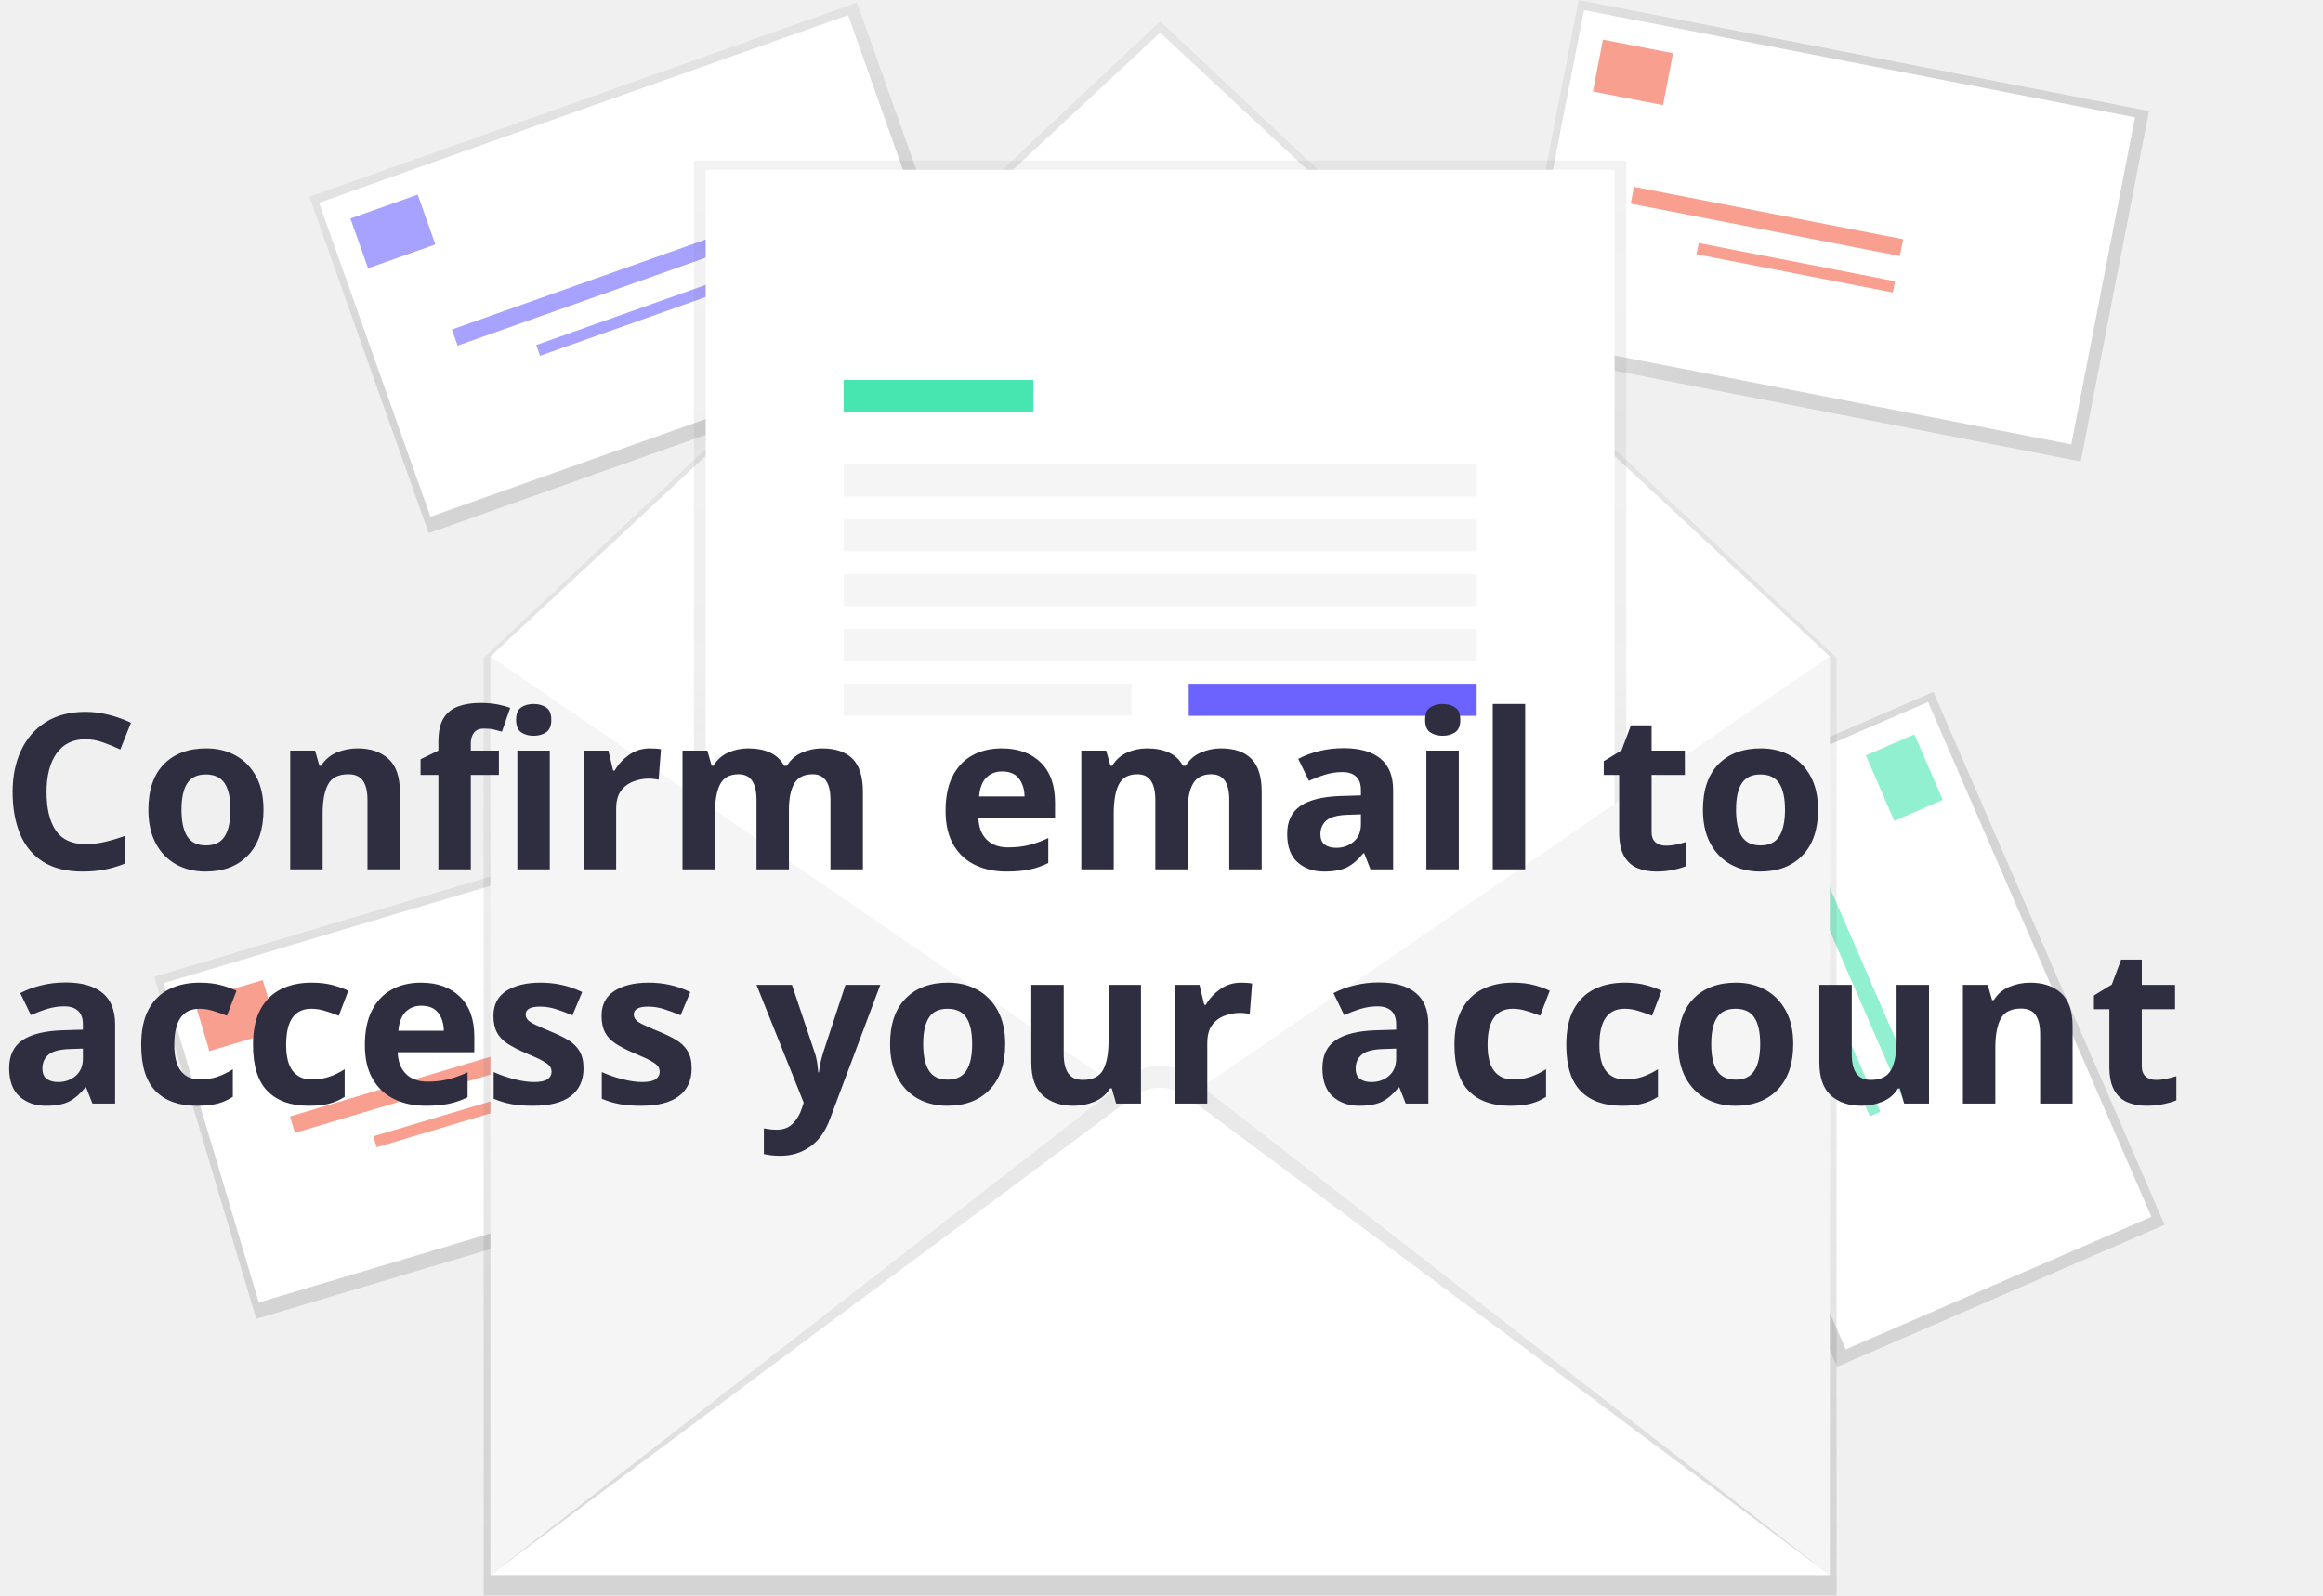
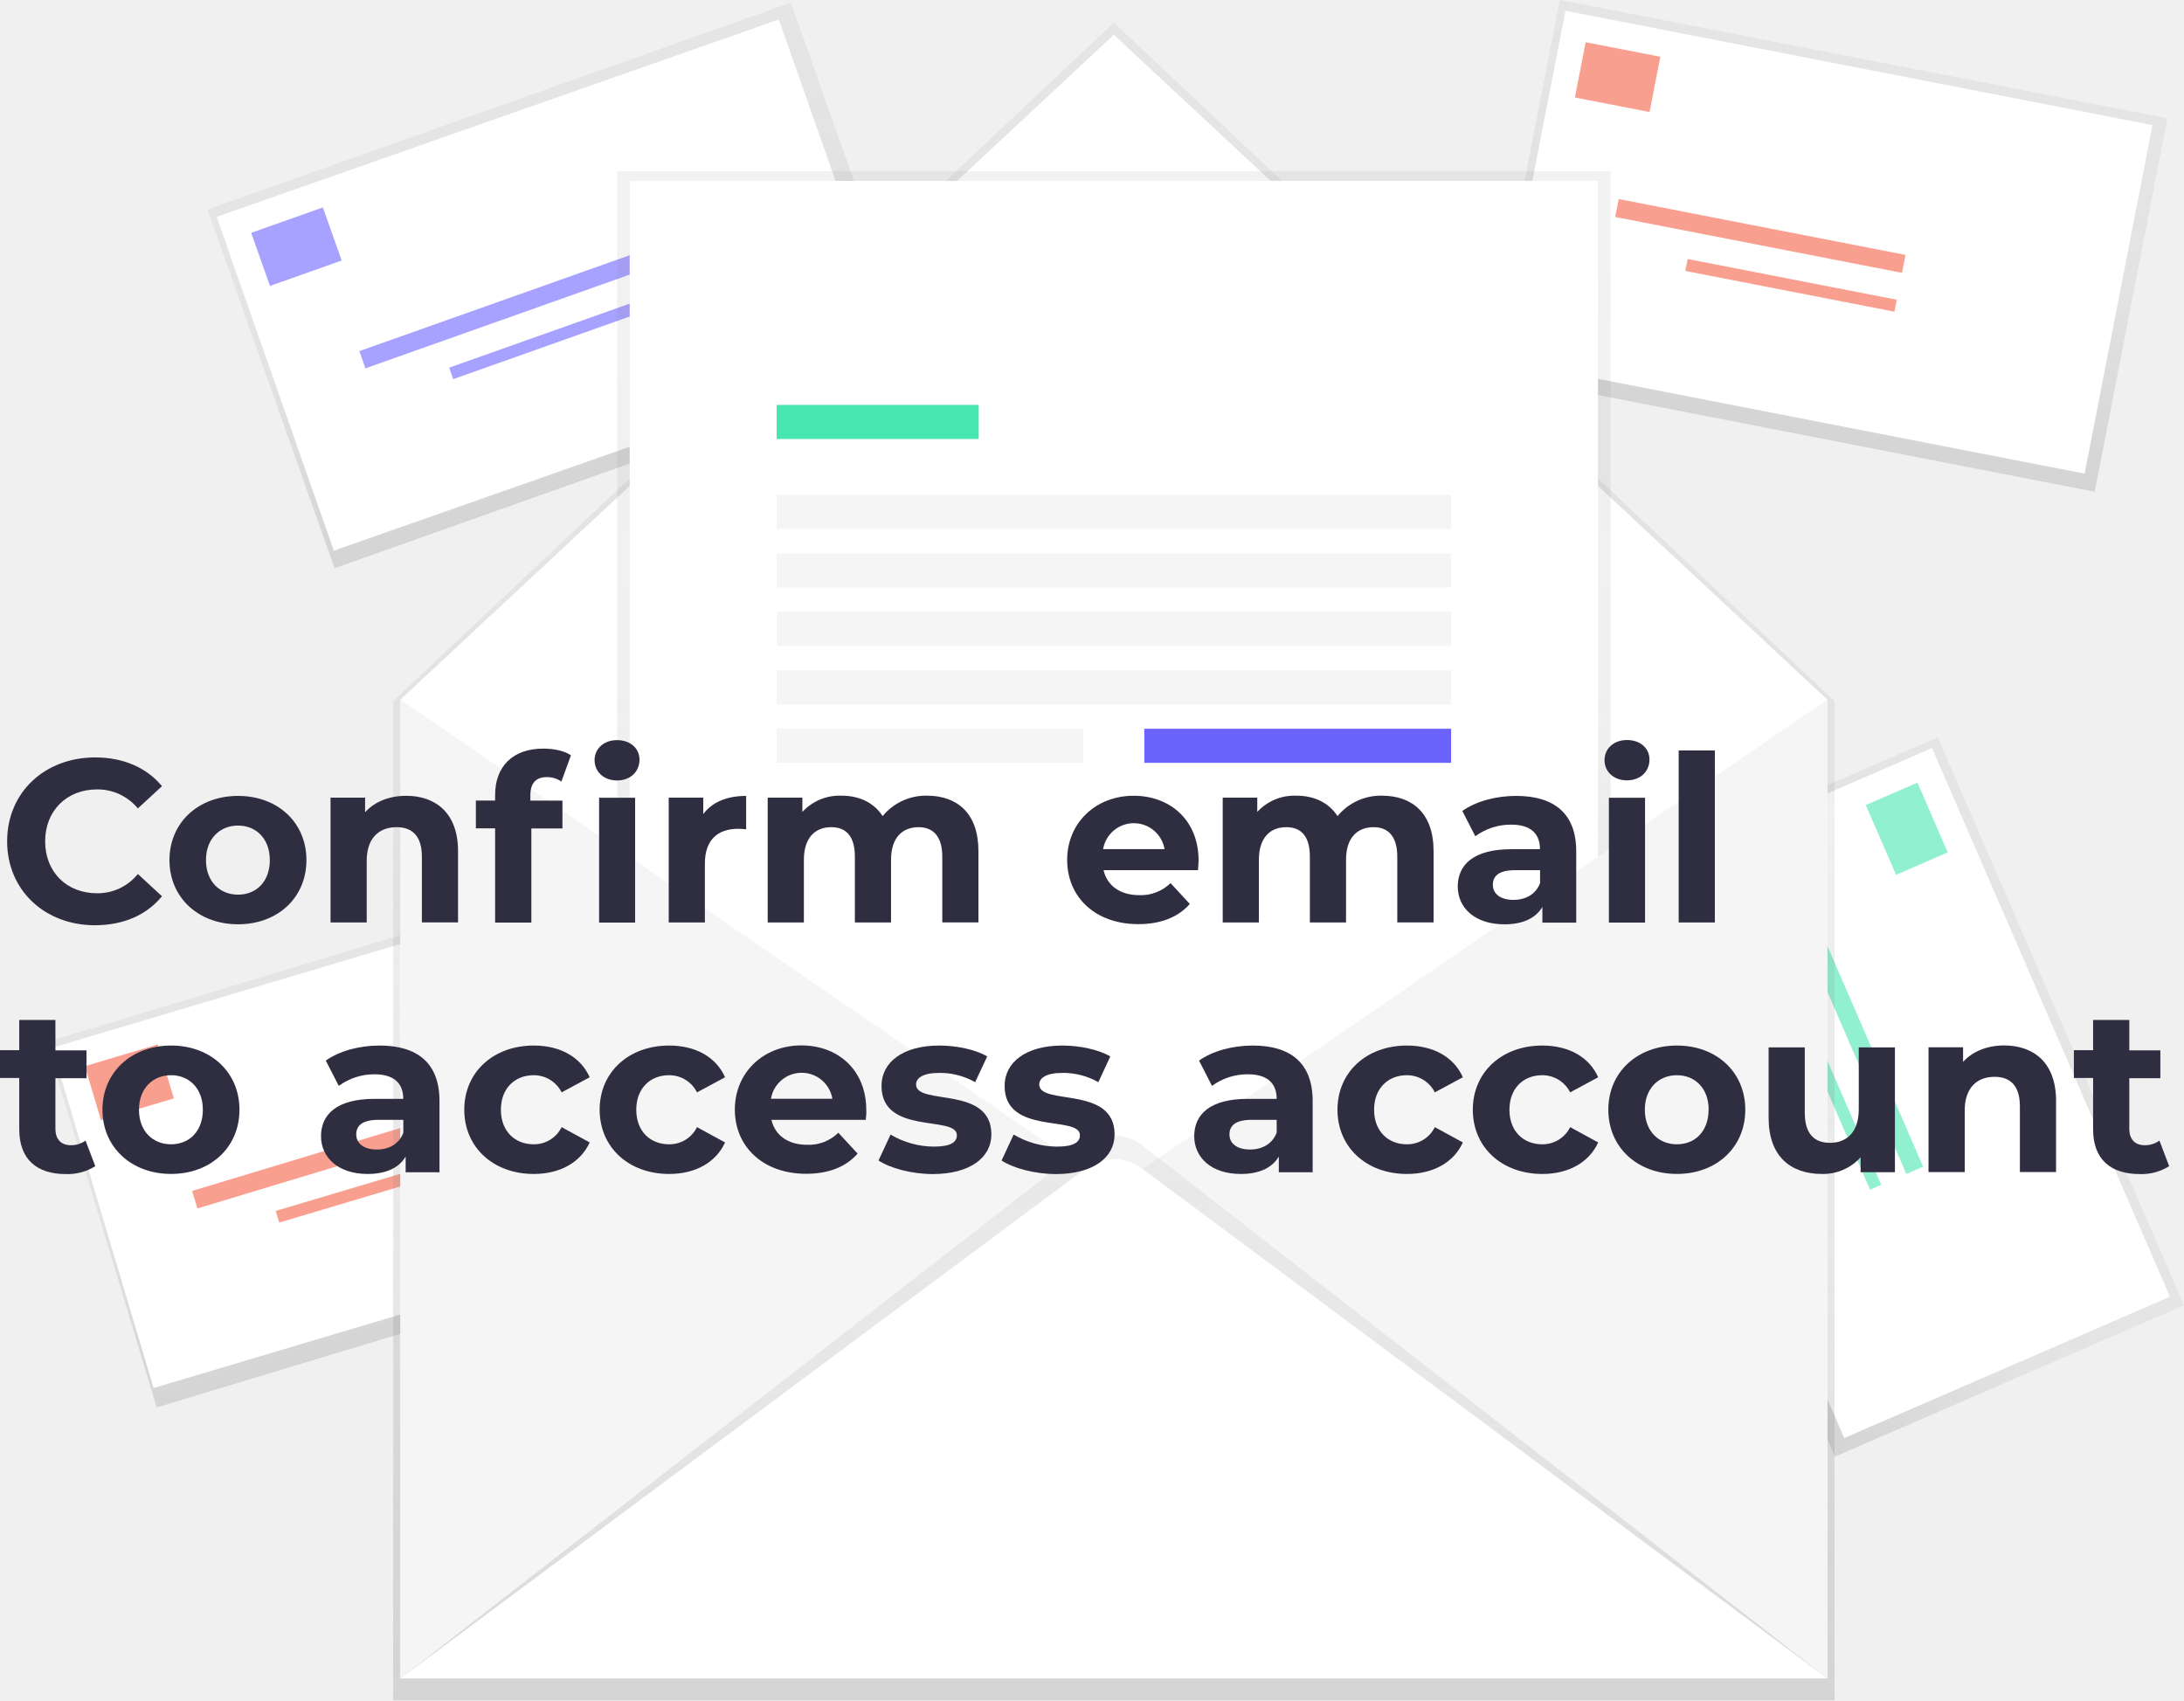
- <svg xmlns="http://www.w3.org/2000/svg" xmlns:xlink="http://www.w3.org/1999/xlink" width="694" height="476.76" viewBox="0 0 694 476.76">
+ <svg xmlns="http://www.w3.org/2000/svg" xmlns:xlink="http://www.w3.org/1999/xlink" viewBox="0 0 612.43 476.76">
  <defs>
-     <linearGradient id="linear-gradient" x1="0.508" y1="0.468" x2="0.508" y2="-0.532" gradientUnits="objectBoundingBox">
-       <stop offset="0" stop-color="gray" stop-opacity="0.251" />
-       <stop offset="0.54" stop-color="gray" stop-opacity="0.122" />
-       <stop offset="1" stop-color="gray" stop-opacity="0.102" />
+     <style>.cls-1{fill:url(#linear-gradient);}.cls-2{fill:#fff;}.cls-3{opacity:0.6;}.cls-4{fill:#f55f44;}.cls-5{fill:url(#linear-gradient-2);}.cls-6{fill:url(#linear-gradient-3);}.cls-7{fill:#47e6b1;}.cls-8{fill:url(#linear-gradient-4);}.cls-9{fill:#6c63ff;}.cls-10{fill:url(#linear-gradient-5);}.cls-11{fill:url(#linear-gradient-6);}.cls-12{fill:#f5f5f5;}.cls-13{fill:url(#linear-gradient-7);}.cls-14{isolation:isolate;}.cls-15{fill:#2f2e41;}</style>
+     <linearGradient id="linear-gradient" x1="355.4" y1="97.4" x2="355.4" y2="204.08" gradientTransform="translate(465.64 468.93) rotate(180)" gradientUnits="userSpaceOnUse">
+       <stop offset="0" stop-color="gray" stop-opacity="0.25" />
+       <stop offset="0.54" stop-color="gray" stop-opacity="0.12" />
+       <stop offset="1" stop-color="gray" stop-opacity="0.1" />
    </linearGradient>
-     <linearGradient id="linear-gradient-2" x1="-6.39" y1="0.315" x2="-6.39" y2="-0.3" xlink:href="#linear-gradient" />
-     <linearGradient id="linear-gradient-3" x1="-7.004" y1="0.126" x2="-7.004" y2="-0.489" xlink:href="#linear-gradient" />
-     <linearGradient id="linear-gradient-4" x1="-0.757" y1="0.537" x2="-0.757" y2="-0.463" xlink:href="#linear-gradient" />
-     <linearGradient id="linear-gradient-5" x1="0.5" y1="1" x2="0.5" y2="0" xlink:href="#linear-gradient" />
+     <linearGradient id="linear-gradient-2" x1="21.6" y1="337.25" x2="21.6" y2="443.92" gradientTransform="translate(121.81 90.55) rotate(-90)" xlink:href="#linear-gradient" />
+     <linearGradient id="linear-gradient-3" x1="-166.75" y1="-11.42" x2="-166.75" y2="95.26" gradientTransform="translate(487.04 140.85) rotate(-90)" xlink:href="#linear-gradient" />
+     <linearGradient id="linear-gradient-4" x1="162.13" y1="340.2" x2="162.13" y2="446.88" gradientTransform="translate(319.93 473.57) rotate(180)" xlink:href="#linear-gradient" />
+     <linearGradient id="linear-gradient-5" x1="312.35" y1="2.79" x2="312.35" y2="473.2" gradientTransform="matrix(1, 0, 0, -1, 0, 479.55)" xlink:href="#linear-gradient" />
+     <linearGradient id="linear-gradient-6" x1="312.35" y1="103.83" x2="312.35" y2="431.55" gradientTransform="matrix(1, 0, 0, -1, 0, 479.55)" xlink:href="#linear-gradient" />
+     <linearGradient id="linear-gradient-7" x1="477" y1="-95.46" x2="477" y2="56.79" gradientTransform="matrix(1, 0, 0, -1, -164.65, 375.15)" xlink:href="#linear-gradient" />
  </defs>
-   <g id="undraw_opened" transform="translate(46.106 -0.004)">
-     <rect id="Прямоугольник_173" data-name="Прямоугольник 173" width="173.583" height="106.677" transform="translate(-0.031 291.872) rotate(-16.6)" fill="url(#linear-gradient)" />
-     <rect id="Прямоугольник_174" data-name="Прямоугольник 174" width="167.699" height="99.559" transform="translate(2.765 293.8) rotate(-16.6)" fill="#fff" />
-     <g id="Сгруппировать_85" data-name="Сгруппировать 85" transform="translate(11.937 292.867)" opacity="0.6">
-       <rect id="Прямоугольник_175" data-name="Прямоугольник 175" width="21.334" height="15.788" transform="translate(24.955 15.13) rotate(163.4)" fill="#f55f44" />
-       <rect id="Прямоугольник_176" data-name="Прямоугольник 176" width="81.929" height="5.118" transform="translate(108.57 22.257) rotate(163.4)" fill="#f55f44" />
-       <rect id="Прямоугольник_177" data-name="Прямоугольник 177" width="59.739" height="3.414" transform="translate(111.741 32.883) rotate(163.4)" fill="#f55f44" />
+   <g id="Layer_2" data-name="Layer 2">
+     <g id="registration-overlay">
+       <rect class="cls-1" x="23.45" y="264.85" width="173.58" height="106.68" transform="matrix(0.96, -0.29, 0.29, 0.96, -86.31, 44.76)" />
+       <rect class="cls-2" x="25.35" y="267.77" width="167.7" height="99.56" transform="translate(-86.17 44.43) rotate(-16.6)" />
+       <g class="cls-3">
+         <rect class="cls-4" x="25.61" y="295.58" width="21.33" height="15.79" transform="translate(-85.19 23.01) rotate(-16.6)" />
+         <rect class="cls-4" x="51.42" y="321.81" width="81.93" height="5.12" transform="matrix(0.96, -0.29, 0.29, 0.96, -88.82, 39.91)" />
+         <rect class="cls-4" x="76.56" y="330.94" width="59.74" height="3.41" transform="translate(-90.6 44.27) rotate(-16.6)" />
+       </g>
+       <rect class="cls-5" x="459.06" y="-17.85" width="106.68" height="173.58" transform="translate(346.78 558.71) rotate(-78.98)" />
+       <rect class="cls-2" x="461.99" y="-15.94" width="99.56" height="167.7" transform="translate(347.29 557.26) rotate(-78.98)" />
+       <g class="cls-3">
+         <rect class="cls-4" x="445.72" y="10.96" width="15.79" height="21.33" transform="translate(345.67 462.74) rotate(-78.98)" />
+         <rect class="cls-4" x="491.08" y="25.2" width="5.12" height="81.93" transform="translate(334.33 538.05) rotate(-78.98)" />
+         <rect class="cls-4" x="500.54" y="50.14" width="3.41" height="59.74" transform="translate(327.7 557.7) rotate(-78.98)" />
+       </g>
+       <rect class="cls-6" x="475.62" y="220.8" width="106.68" height="173.58" transform="translate(-78.72 235.91) rotate(-23.45)" />
+       <rect class="cls-2" x="479.68" y="222.64" width="99.56" height="167.7" transform="translate(-78.24 236.01) rotate(-23.45)" />
+       <g class="cls-3">
+         <rect class="cls-7" x="526.79" y="221.71" width="15.79" height="21.33" transform="translate(-48.31 231.97) rotate(-23.45)" />
+         <rect class="cls-7" x="518.06" y="249.61" width="5.12" height="81.93" transform="translate(-72.63 231.18) rotate(-23.45)" />
+         <rect class="cls-7" x="512.37" y="275.63" width="3.41" height="59.74" transform="translate(-79.11 229.81) rotate(-23.45)" />
+       </g>
+       <rect class="cls-8" x="71.01" y="26.69" width="173.58" height="106.68" transform="translate(-17.68 57.36) rotate(-19.53)" />
+       <rect class="cls-2" x="72.88" y="29.67" width="167.7" height="99.56" transform="matrix(0.94, -0.33, 0.33, 0.94, -17.54, 56.97)" />
+       <g class="cls-3">
+         <rect class="cls-9" x="72.46" y="61.27" width="21.33" height="15.79" transform="translate(-18.34 31.77) rotate(-19.53)" />
+         <rect class="cls-9" x="99.26" y="84.62" width="81.93" height="5.12" transform="translate(-21.07 51.89) rotate(-19.53)" />
+         <rect class="cls-9" x="124.81" y="93.01" width="59.74" height="3.41" transform="translate(-22.77 57.16) rotate(-19.53)" />
+       </g>
+       <polygon class="cls-10" points="312.35 6.35 110.25 196.6 110.25 476.76 514.44 476.76 514.44 196.6 312.35 6.35" />
+       <polygon class="cls-2" points="512.39 470.62 112.3 470.62 112.3 196.15 312.35 9.76 512.39 196.15 512.39 470.62" />
+       <rect class="cls-11" x="173.07" y="48" width="278.56" height="327.72" />
+       <rect class="cls-2" x="176.58" y="50.73" width="271.52" height="324.98" />
+       <polygon class="cls-12" points="112.3 196.15 312.35 333.38 112.3 470.62 112.3 196.15" />
+       <polygon class="cls-12" points="512.39 196.15 312.35 333.38 512.39 470.62 512.39 196.15" />
+       <path class="cls-13" d="M112.3,470.61,304.49,321.08a12.66,12.66,0,0,1,15.69,0L512.39,470.61Z" />
+       <path class="cls-2" d="M112.3,470.61l192.19-143a13.16,13.16,0,0,1,15.69,0l192.21,143Z" />
+       <rect class="cls-7" x="217.78" y="113.54" width="56.67" height="9.56" />
+       <rect class="cls-12" x="217.78" y="138.8" width="189.12" height="9.56" />
+       <rect class="cls-12" x="217.78" y="155.18" width="189.12" height="9.56" />
+       <rect class="cls-12" x="217.78" y="171.57" width="189.12" height="9.56" />
+       <rect class="cls-12" x="217.78" y="187.95" width="189.12" height="9.56" />
+       <rect class="cls-12" x="217.78" y="204.34" width="86.03" height="9.56" />
+       <rect class="cls-9" x="320.88" y="204.34" width="86.03" height="9.56" />
+       <g id="Сonfirm_email_to_access_account" data-name="Сonfirm email to access account" class="cls-14">
+         <path class="cls-15" d="M26.72,327a14.55,14.55,0,0,1-8.26,2.21c-8.25,0-13.06-4.23-13.06-12.55V302.27H0v-7.8H5.4V286H15.54v8.52h8.71v7.8H15.54V316.5c0,3,1.62,4.62,4.35,4.62a6.88,6.88,0,0,0,4.1-1.3Z" />
+         <path class="cls-15" d="M28.73,311.17c0-10.53,8.13-18,19.24-18s19.18,7.47,19.18,18-8.06,18-19.18,18S28.73,321.7,28.73,311.17Zm28.15,0c0-6-3.84-9.68-8.91-9.68s-9,3.64-9,9.68,3.9,9.69,9,9.69S56.88,317.22,56.88,311.17Z" />
+         <path class="cls-15" d="M123.24,308.7v20h-9.49V324.3c-1.88,3.19-5.52,4.88-10.66,4.88-8.19,0-13.07-4.55-13.07-10.6s4.36-10.46,15-10.46h8.06c0-4.36-2.6-6.89-8.06-6.89A16.8,16.8,0,0,0,95,304.48l-3.64-7.09c3.84-2.73,9.49-4.22,15.08-4.22C117.07,293.17,123.24,298.11,123.24,308.7Zm-10.14,8.91V314h-6.95c-4.75,0-6.25,1.76-6.25,4.1,0,2.53,2.15,4.22,5.73,4.22C109,322.35,111.93,320.79,113.1,317.61Z" />
+         <path class="cls-15" d="M130.19,311.17c0-10.53,8.13-18,19.5-18,7.35,0,13.13,3.18,15.67,8.9l-7.87,4.23a8.7,8.7,0,0,0-7.86-4.81c-5.14,0-9.17,3.57-9.17,9.68s4,9.69,9.17,9.69a8.6,8.6,0,0,0,7.86-4.81l7.87,4.29c-2.54,5.59-8.32,8.84-15.67,8.84C138.32,329.18,130.19,321.7,130.19,311.17Z" />
+         <path class="cls-15" d="M168.15,311.17c0-10.53,8.13-18,19.5-18,7.35,0,13.13,3.18,15.67,8.9l-7.87,4.23a8.7,8.7,0,0,0-7.86-4.81c-5.14,0-9.17,3.57-9.17,9.68s4,9.69,9.17,9.69a8.6,8.6,0,0,0,7.86-4.81l7.87,4.29c-2.54,5.59-8.32,8.84-15.67,8.84C176.28,329.18,168.15,321.7,168.15,311.17Z" />
+         <path class="cls-15" d="M242.77,314H216.32c1,4.36,4.68,7,10,7a11.82,11.82,0,0,0,8.77-3.38l5.4,5.85c-3.25,3.71-8.13,5.66-14.43,5.66-12.09,0-20-7.61-20-18s8-18,18.66-18c10.27,0,18.2,6.89,18.2,18.13C243,312.08,242.84,313.19,242.77,314Zm-26.58-5.91h17.22a8.73,8.73,0,0,0-17.22,0Z" />
+         <path class="cls-15" d="M246.35,325.41l3.38-7.28a24,24,0,0,0,12.15,3.38c4.68,0,6.44-1.24,6.44-3.19,0-5.72-21.13.13-21.13-13.84,0-6.63,6-11.31,16.19-11.31,4.81,0,10.14,1.1,13.45,3.05l-3.38,7.22a20.06,20.06,0,0,0-10.07-2.6c-4.55,0-6.5,1.43-6.5,3.25,0,6,21.12.19,21.12,14,0,6.5-6,11.12-16.51,11.12C255.58,329.18,249.6,327.55,246.35,325.41Z" />
+         <path class="cls-15" d="M280.86,325.41l3.38-7.28a24,24,0,0,0,12.16,3.38c4.68,0,6.43-1.24,6.43-3.19,0-5.72-21.12.13-21.12-13.84,0-6.63,6-11.31,16.18-11.31,4.81,0,10.14,1.1,13.46,3.05L308,303.44a20.1,20.1,0,0,0-10.08-2.6c-4.55,0-6.5,1.43-6.5,3.25,0,6,21.13.19,21.13,14,0,6.5-6,11.12-16.51,11.12C290.09,329.18,284.11,327.55,280.86,325.41Z" />
+         <path class="cls-15" d="M368.09,308.7v20H358.6V324.3c-1.88,3.19-5.52,4.88-10.66,4.88-8.19,0-13.06-4.55-13.06-10.6s4.35-10.46,15-10.46H358c0-4.36-2.6-6.89-8.06-6.89a16.77,16.77,0,0,0-10.07,3.25l-3.64-7.09c3.83-2.73,9.49-4.22,15.08-4.22C361.92,293.17,368.09,298.11,368.09,308.7ZM358,317.61V314H351c-4.75,0-6.24,1.76-6.24,4.1,0,2.53,2.14,4.22,5.72,4.22C353.86,322.35,356.78,320.79,358,317.61Z" />
+         <path class="cls-15" d="M375.05,311.17c0-10.53,8.12-18,19.5-18,7.34,0,13.13,3.18,15.66,8.9l-7.86,4.23a8.72,8.72,0,0,0-7.87-4.81c-5.13,0-9.16,3.57-9.16,9.68s4,9.69,9.16,9.69a8.61,8.61,0,0,0,7.87-4.81l7.86,4.29c-2.53,5.59-8.32,8.84-15.66,8.84C383.17,329.18,375.05,321.7,375.05,311.17Z" />
+         <path class="cls-15" d="M413,311.17c0-10.53,8.12-18,19.5-18,7.34,0,13.13,3.18,15.66,8.9l-7.86,4.23a8.72,8.72,0,0,0-7.87-4.81c-5.13,0-9.16,3.57-9.16,9.68s4,9.69,9.16,9.69a8.61,8.61,0,0,0,7.87-4.81l7.86,4.29c-2.53,5.59-8.32,8.84-15.66,8.84C421.13,329.18,413,321.7,413,311.17Z" />
+         <path class="cls-15" d="M451,311.17c0-10.53,8.12-18,19.24-18s19.17,7.47,19.17,18-8.06,18-19.17,18S451,321.7,451,311.17Zm28.14,0c0-6-3.83-9.68-8.9-9.68s-9,3.64-9,9.68,3.9,9.69,9,9.69S479.11,317.22,479.11,311.17Z" />
+         <path class="cls-15" d="M531.37,293.69v35h-9.62V324.5a14.15,14.15,0,0,1-10.85,4.68c-8.78,0-14.95-4.94-14.95-15.73V293.69h10.14V312c0,5.85,2.6,8.45,7.08,8.45,4.68,0,8.06-3,8.06-9.42V293.69Z" />
+         <path class="cls-15" d="M576.55,308.64v20H566.41V310.2c0-5.66-2.6-8.26-7.09-8.26-4.87,0-8.38,3-8.38,9.43v17.29H540.79v-35h9.69v4.09c2.73-3,6.83-4.61,11.57-4.61C570.31,293.17,576.55,298,576.55,308.64Z" />
+         <path class="cls-15" d="M608.27,327a14.55,14.55,0,0,1-8.26,2.21c-8.25,0-13.07-4.23-13.07-12.55V302.27h-5.39v-7.8h5.39V286h10.15v8.52h8.71v7.8h-8.71V316.5c0,3,1.62,4.62,4.35,4.62a6.88,6.88,0,0,0,4.1-1.3Z" />
+         <path class="cls-15" d="M2,235.91c0-13.72,10.53-23.53,24.7-23.53,7.86,0,14.43,2.86,18.72,8.06l-6.76,6.24a14.65,14.65,0,0,0-11.44-5.33c-8.52,0-14.56,6-14.56,14.56s6,14.56,14.56,14.56a14.5,14.5,0,0,0,11.44-5.4l6.76,6.24c-4.29,5.27-10.86,8.13-18.79,8.13C12.55,259.44,2,249.62,2,235.91Z" />
+         <path class="cls-15" d="M47.52,241.17c0-10.53,8.12-18,19.24-18s19.17,7.47,19.17,18-8.06,18-19.17,18S47.52,251.7,47.52,241.17Zm28.14,0c0-6-3.83-9.68-8.9-9.68s-9,3.64-9,9.68,3.9,9.69,9,9.69S75.66,247.22,75.66,241.17Z" />
+         <path class="cls-15" d="M128.44,238.64v20H118.3V240.2c0-5.66-2.6-8.26-7.08-8.26-4.88,0-8.39,3-8.39,9.43v17.29H92.69v-35h9.69v4.09c2.73-3,6.82-4.61,11.57-4.61C122.2,223.17,128.44,228,128.44,238.64Z" />
+         <path class="cls-15" d="M148.72,223v1.5h9v7.8H149v26.39H138.84V232.27h-5.4v-7.8h5.4v-1.56c0-7.87,4.81-13,13.52-13,2.86,0,5.85.58,7.74,1.88l-2.67,7.35a7.08,7.08,0,0,0-4.09-1.24C150.35,217.9,148.72,219.53,148.72,223Zm18-9.81c0-3.19,2.53-5.66,6.3-5.66s6.31,2.34,6.31,5.46c0,3.38-2.54,5.85-6.31,5.85S166.73,216.34,166.73,213.16ZM168,223.69H178.1v35H168Z" />
+         <path class="cls-15" d="M209.23,223.17v9.36c-.84-.07-1.49-.13-2.27-.13-5.59,0-9.3,3-9.3,9.75v16.51H187.52v-35h9.69v4.61C199.68,224.92,203.84,223.17,209.23,223.17Z" />
+         <path class="cls-15" d="M274.37,238.64v20H264.23V240.2c0-5.66-2.54-8.26-6.63-8.26-4.55,0-7.74,2.93-7.74,9.17v17.55H239.72V240.2c0-5.66-2.41-8.26-6.63-8.26-4.49,0-7.67,2.93-7.67,9.17v17.55H215.28v-35H225v4a14.17,14.17,0,0,1,11-4.55c4.88,0,9,1.88,11.51,5.72a15.7,15.7,0,0,1,12.61-5.72C268.39,223.17,274.37,228,274.37,238.64Z" />
+         <path class="cls-15" d="M335.92,244H309.46c1,4.36,4.68,7,10,7a11.85,11.85,0,0,0,8.78-3.38l5.4,5.85c-3.26,3.71-8.13,5.66-14.44,5.66-12.09,0-19.95-7.61-19.95-18s8-18,18.65-18c10.27,0,18.2,6.89,18.2,18.13C336.11,242.08,336,243.19,335.92,244Zm-26.59-5.91h17.23a8.74,8.74,0,0,0-17.23,0Z" />
+         <path class="cls-15" d="M402,238.64v20H391.82V240.2c0-5.66-2.54-8.26-6.63-8.26-4.55,0-7.74,2.93-7.74,9.17v17.55H367.31V240.2c0-5.66-2.4-8.26-6.63-8.26-4.48,0-7.67,2.93-7.67,9.17v17.55H342.87v-35h9.69v4a14.16,14.16,0,0,1,11-4.55c4.88,0,9,1.88,11.51,5.72a15.7,15.7,0,0,1,12.61-5.72C396,223.17,402,228,402,238.64Z" />
+         <path class="cls-15" d="M442,238.7v20h-9.49V254.3c-1.89,3.19-5.53,4.88-10.66,4.88-8.19,0-13.07-4.55-13.07-10.6s4.36-10.46,15-10.46h8.06c0-4.36-2.6-6.89-8.06-6.89a16.8,16.8,0,0,0-10.08,3.25l-3.64-7.09c3.84-2.73,9.49-4.22,15.08-4.22C435.82,223.17,442,228.11,442,238.7Zm-10.14,8.91V244h-7c-4.74,0-6.24,1.76-6.24,4.1,0,2.53,2.15,4.22,5.72,4.22C427.76,252.35,430.69,250.79,431.86,247.61Z" />
+         <path class="cls-15" d="M449.93,213.16c0-3.19,2.53-5.66,6.3-5.66s6.31,2.34,6.31,5.46c0,3.38-2.54,5.85-6.31,5.85S449.93,216.34,449.93,213.16Zm1.23,10.53H461.3v35H451.16Z" />
+         <path class="cls-15" d="M470.73,210.43h10.14v48.23H470.73Z" />
+       </g>
    </g>
-     <rect id="Прямоугольник_178" data-name="Прямоугольник 178" width="106.677" height="173.583" transform="translate(405.147 104.714) rotate(-78.98)" fill="url(#linear-gradient-2)" />
-     <rect id="Прямоугольник_179" data-name="Прямоугольник 179" width="99.559" height="167.699" transform="translate(408.088 100.744) rotate(-78.98)" fill="#fff" />
-     <g id="Сгруппировать_86" data-name="Сгруппировать 86" transform="translate(429.772 11.845)" opacity="0.6">
-       <rect id="Прямоугольник_180" data-name="Прямоугольник 180" width="21.334" height="15.788" transform="translate(20.941 19.575) rotate(-168.98)" fill="#f55f44" />
-       <rect id="Прямоугольник_181" data-name="Прямоугольник 181" width="81.929" height="5.118" transform="translate(91.722 64.664) rotate(-168.98)" fill="#f55f44" />
-       <rect id="Прямоугольник_182" data-name="Прямоугольник 182" width="59.739" height="3.414" transform="translate(89.604 75.558) rotate(-168.98)" fill="#f55f44" />
-     </g>
-     <rect id="Прямоугольник_183" data-name="Прямоугольник 183" width="106.677" height="173.583" transform="translate(433.631 249.201) rotate(-23.45)" fill="url(#linear-gradient-3)" />
-     <rect id="Прямоугольник_184" data-name="Прямоугольник 184" width="99.559" height="167.699" transform="translate(438.565 249.378) rotate(-23.45)" fill="#fff" />
-     <g id="Сгруппировать_87" data-name="Сгруппировать 87" transform="translate(488.758 219.452)" opacity="0.6">
-       <rect id="Прямоугольник_185" data-name="Прямоугольник 185" width="21.334" height="15.788" transform="translate(31.062 25.855) rotate(-113.45)" fill="#47e6b1" />
-       <rect id="Прямоугольник_186" data-name="Прямоугольник 186" width="81.929" height="5.118" transform="translate(33.949 109.72) rotate(-113.45)" fill="#47e6b1" />
-       <rect id="Прямоугольник_187" data-name="Прямоугольник 187" width="59.739" height="3.414" transform="translate(23.773 114.131) rotate(-113.45)" fill="#47e6b1" />
-     </g>
-     <rect id="Прямоугольник_188" data-name="Прямоугольник 188" width="173.583" height="106.677" transform="translate(46.309 58.779) rotate(-19.53)" fill="url(#linear-gradient-4)" />
-     <rect id="Прямоугольник_189" data-name="Прямоугольник 189" width="167.699" height="99.559" transform="translate(49.204 60.574) rotate(-19.53)" fill="#fff" />
-     <g id="Сгруппировать_88" data-name="Сгруппировать 88" transform="translate(58.576 58.162)" opacity="0.6">
-       <rect id="Прямоугольник_190" data-name="Прямоугольник 190" width="21.334" height="15.788" transform="translate(25.385 14.88) rotate(160.47)" fill="#6c63ff" />
-       <rect id="Прямоугольник_191" data-name="Прямоугольник 191" width="81.929" height="5.118" transform="translate(109.254 17.734) rotate(160.47)" fill="#6c63ff" />
-       <rect id="Прямоугольник_192" data-name="Прямоугольник 192" width="59.739" height="3.414" transform="translate(112.961 28.184) rotate(160.47)" fill="#6c63ff" />
-     </g>
-     <path id="Контур_376" data-name="Контур 376" d="M344.757,9.21,142.66,199.464V479.621H546.848V199.464Z" transform="translate(-44.27 -2.856)" fill="url(#linear-gradient-5)" />
-     <path id="Контур_377" data-name="Контур 377" d="M545.721,475.011H145.63V200.545L345.679,14.16,545.721,200.545Z" transform="translate(-45.191 -4.392)" fill="#fff" />
-     <rect id="Прямоугольник_193" data-name="Прямоугольник 193" width="278.556" height="327.715" transform="translate(161.206 48.001)" fill="url(#linear-gradient-5)" />
-     <rect id="Прямоугольник_194" data-name="Прямоугольник 194" width="271.521" height="324.984" transform="translate(164.724 50.733)" fill="#fff" />
-     <path id="Контур_378" data-name="Контур 378" d="M145.63,284.38,345.679,421.613,145.63,558.846Z" transform="translate(-45.191 -88.227)" fill="#f5f5f5" />
-     <path id="Контур_379" data-name="Контур 379" d="M635.7,284.38,435.66,421.613,635.7,558.846Z" transform="translate(-135.172 -88.227)" fill="#f5f5f5" />
-     <path id="Контур_380" data-name="Контур 380" d="M310.28,718.209,502.473,568.678a12.685,12.685,0,0,1,15.692,0L710.371,718.209Z" transform="translate(-209.841 -247.597)" fill="url(#linear-gradient-5)" />
-     <path id="Контур_381" data-name="Контур 381" d="M310.28,721.2l192.193-143a13.147,13.147,0,0,1,15.692,0l192.206,143Z" transform="translate(-209.841 -250.589)" fill="#fff" />
-     <rect id="Прямоугольник_195" data-name="Прямоугольник 195" width="56.67" height="9.56" transform="translate(205.923 113.541)" fill="#47e6b1" />
-     <rect id="Прямоугольник_196" data-name="Прямоугольник 196" width="189.123" height="9.56" transform="translate(205.923 138.807)" fill="#f5f5f5" />
-     <rect id="Прямоугольник_197" data-name="Прямоугольник 197" width="189.123" height="9.56" transform="translate(205.923 155.189)" fill="#f5f5f5" />
-     <rect id="Прямоугольник_198" data-name="Прямоугольник 198" width="189.123" height="9.56" transform="translate(205.923 171.577)" fill="#f5f5f5" />
-     <rect id="Прямоугольник_199" data-name="Прямоугольник 199" width="189.123" height="9.56" transform="translate(205.923 187.959)" fill="#f5f5f5" />
-     <rect id="Прямоугольник_200" data-name="Прямоугольник 200" width="86.026" height="9.56" transform="translate(205.923 204.347)" fill="#f5f5f5" />
-     <rect id="Прямоугольник_201" data-name="Прямоугольник 201" width="86.026" height="9.56" transform="translate(309.02 204.347)" fill="#6c63ff" />
-     <text id="Сonfirm_email_to_access_your_account" data-name="Сonfirm email to  access your account" transform="translate(-46.106 259.782)" fill="#2f2e41" font-size="65" font-family="Montserrat-Bold, Montserrat" font-weight="700">
-       <tspan x="0" y="0">Сonfirm email to </tspan>
-       <tspan x="0" y="70">access your account</tspan>
-     </text>
  </g>
</svg>
